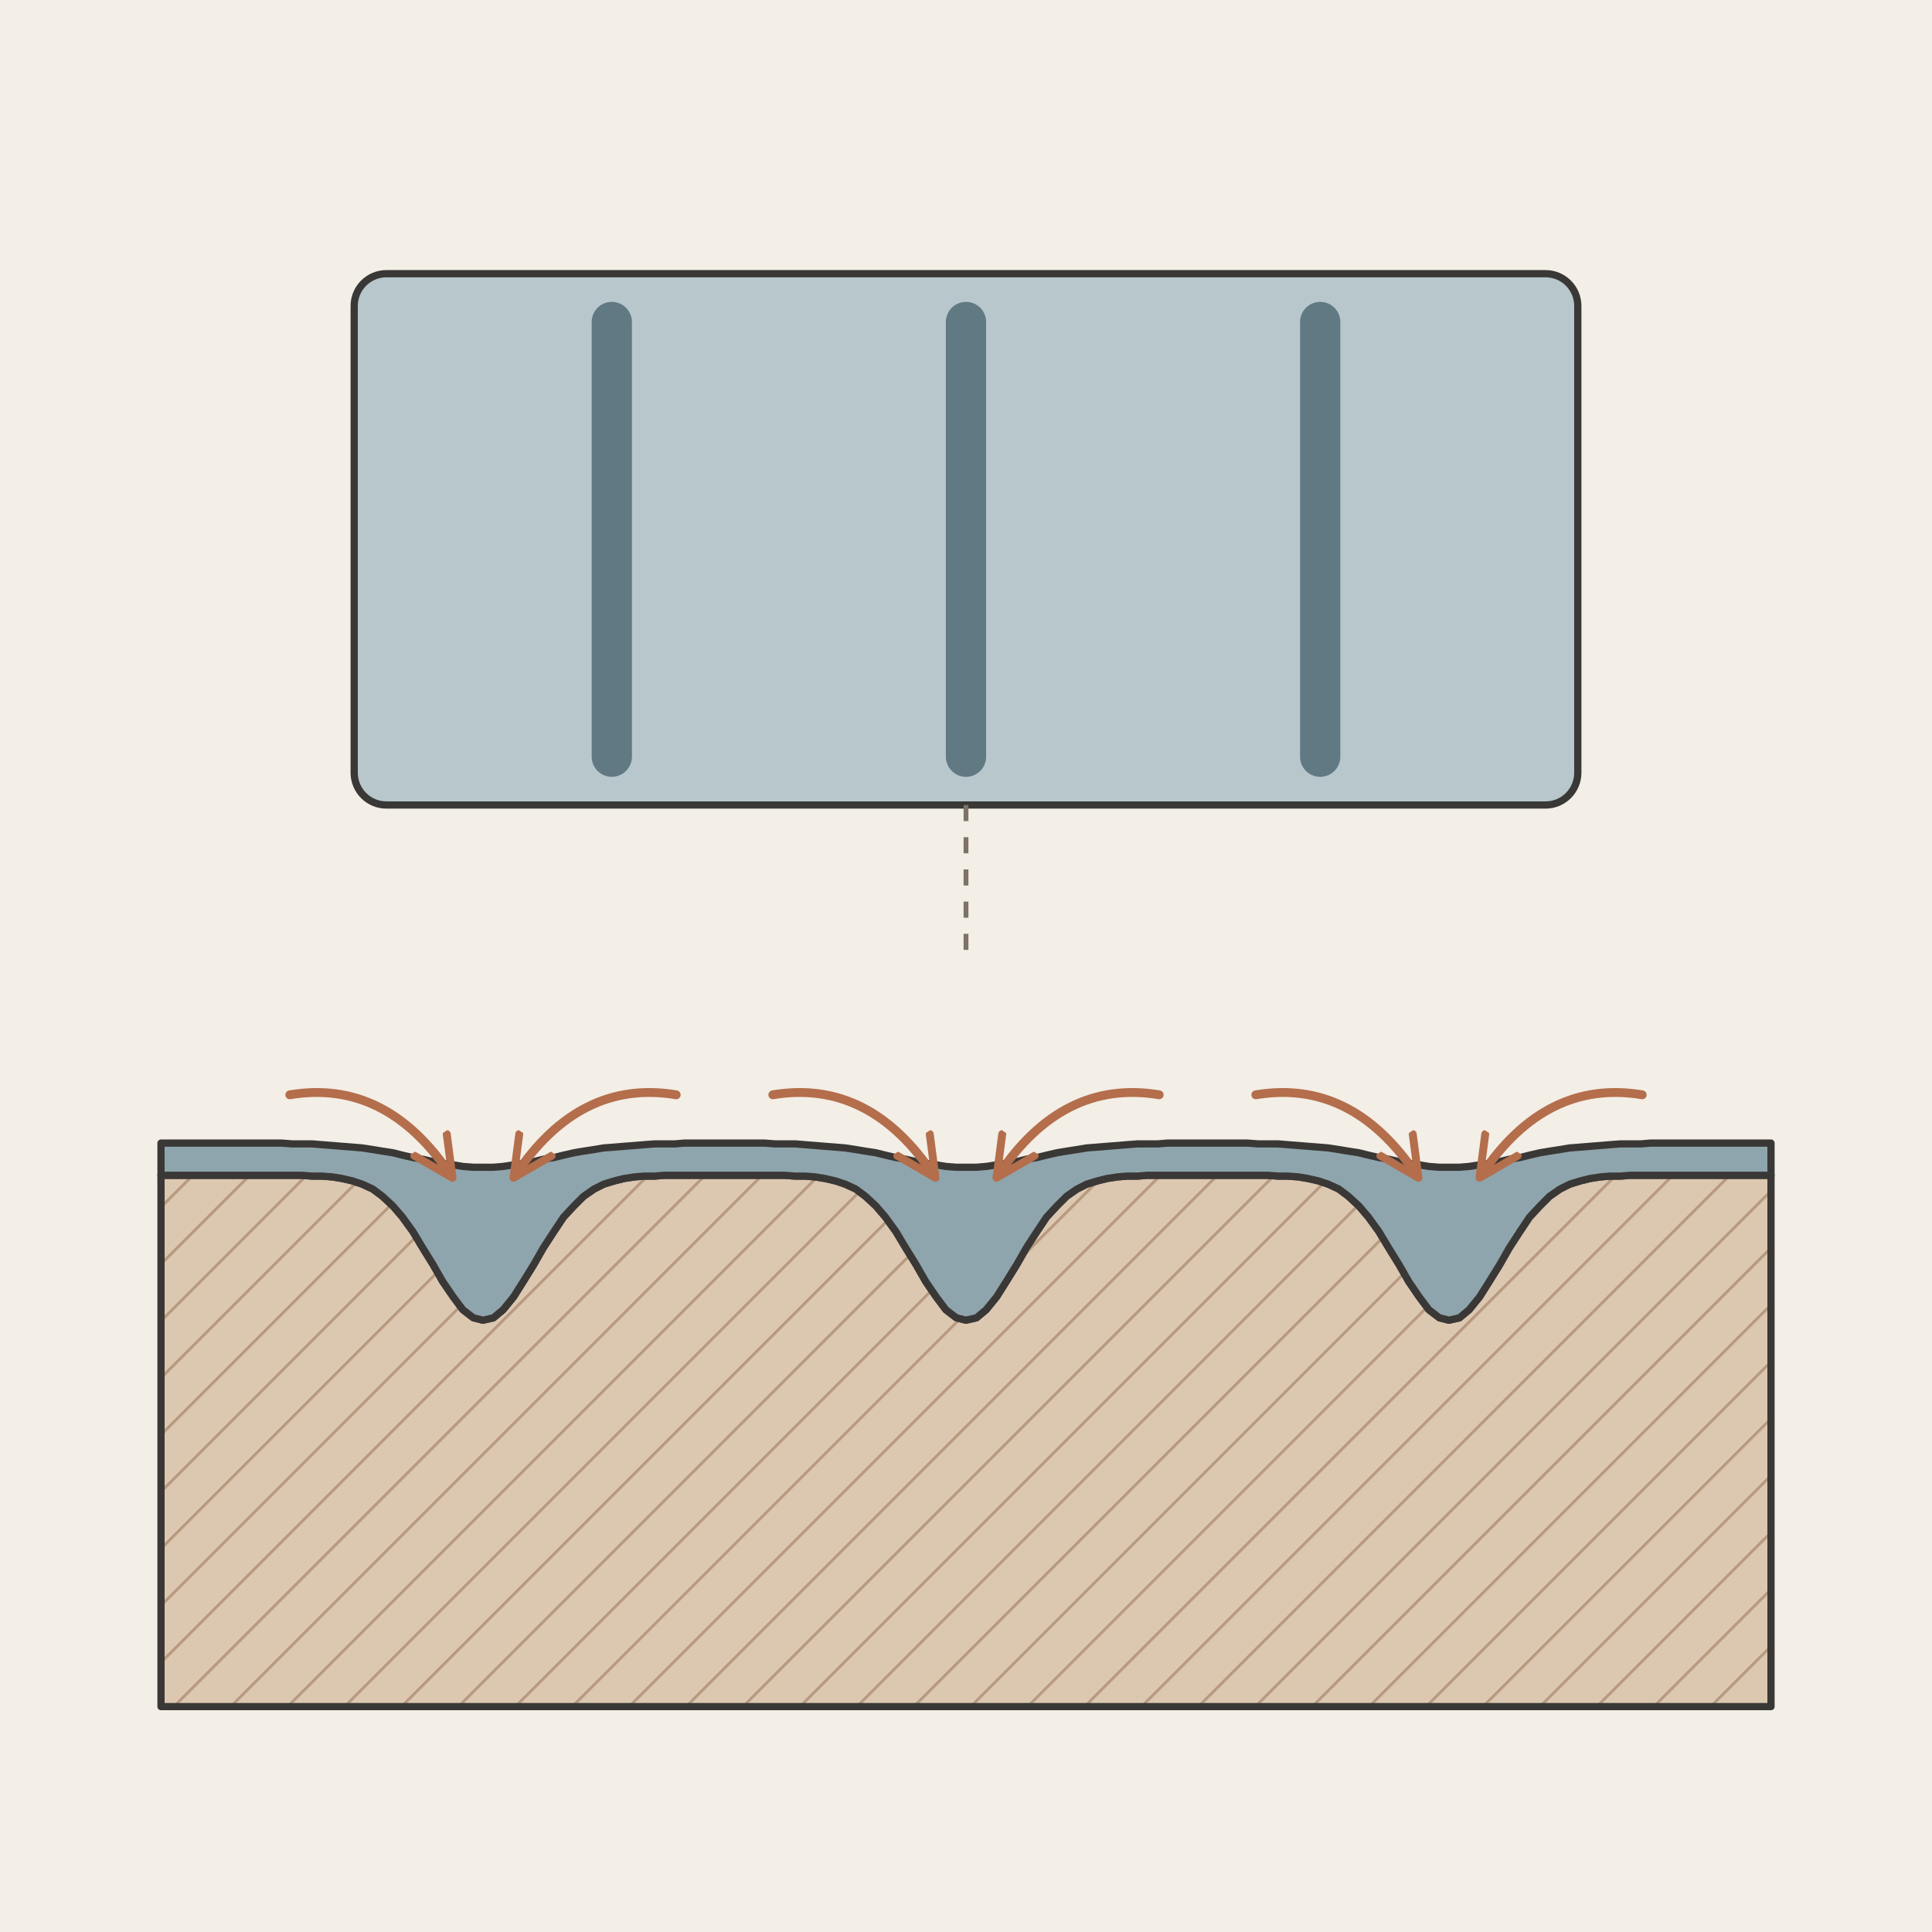
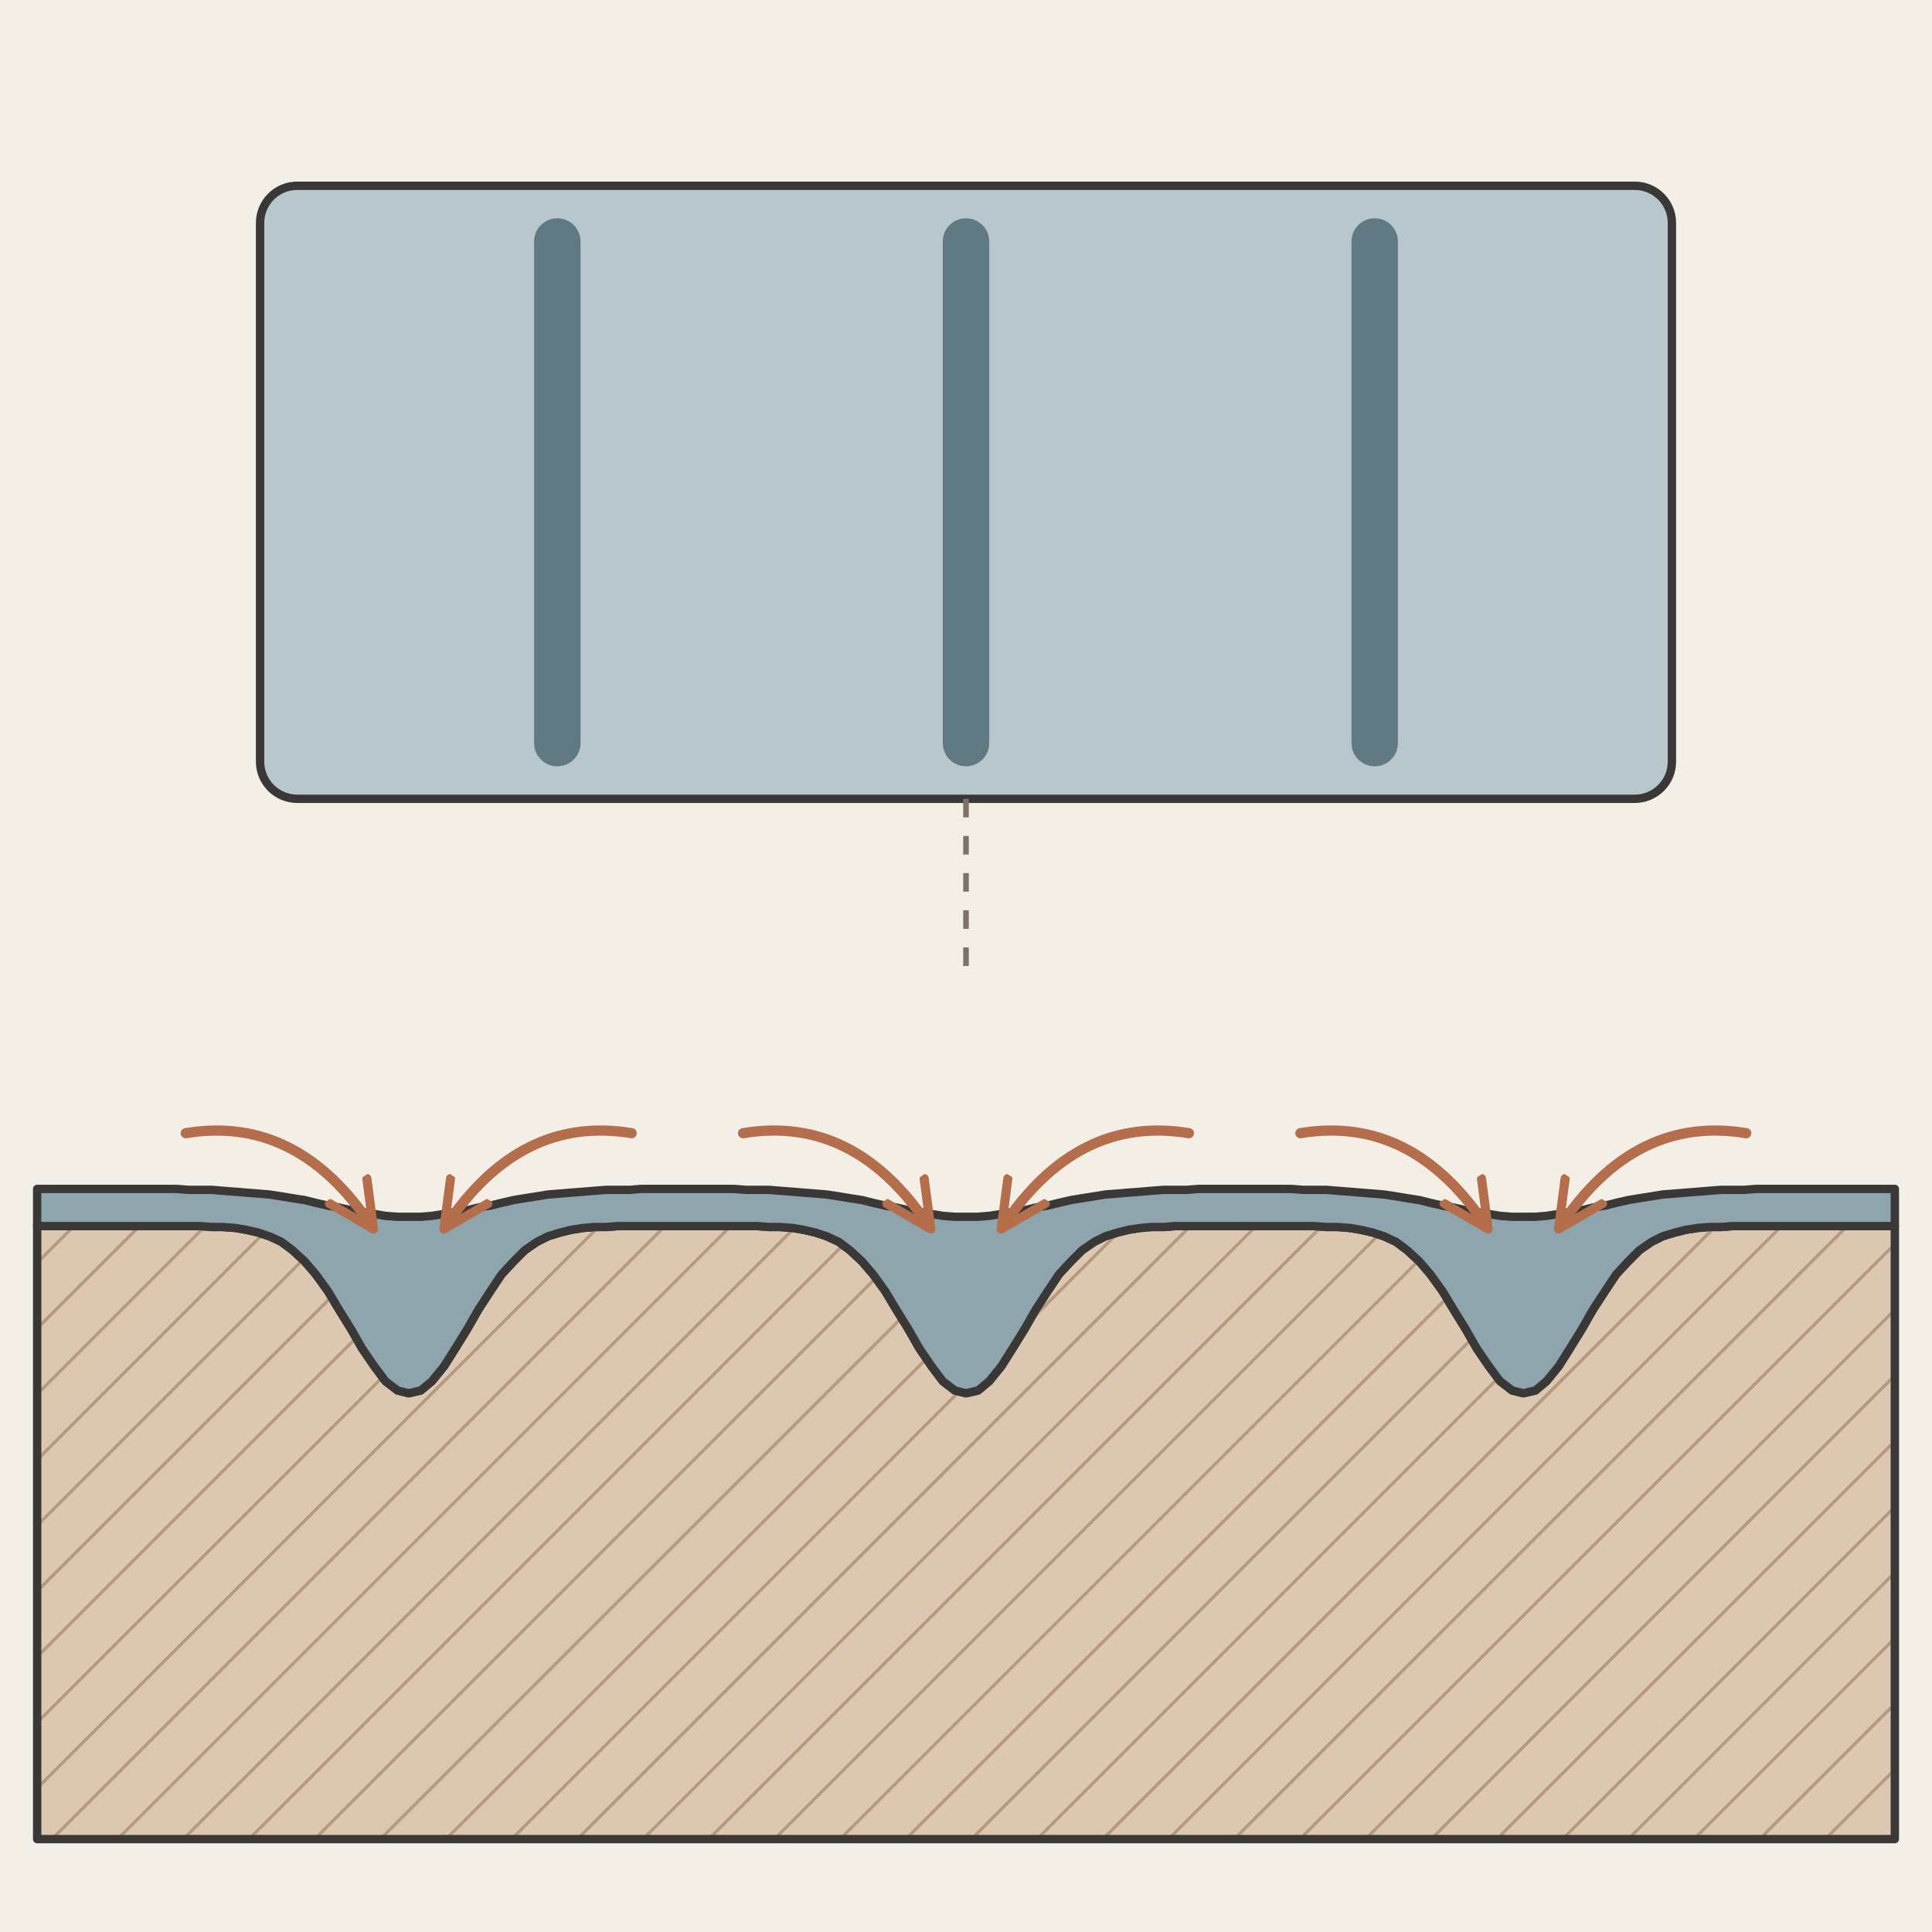
- <svg xmlns="http://www.w3.org/2000/svg" viewBox="0 0 240 240" width="240" height="240">
+ <svg xmlns="http://www.w3.org/2000/svg" viewBox="16 14 208 208" width="208" height="208">
  <rect width="240" height="240" fill="#F3EEE6" />
  <defs>
    <pattern id="h" width="5" height="5" patternUnits="userSpaceOnUse" patternTransform="rotate(45)">
      <rect width="5" height="5" fill="#DCC7B1" />
      <line x1="0" y1="0" x2="0" y2="5" stroke="#B79A80" stroke-width="0.7" />
    </pattern>
    <marker id="a" viewBox="0 0 8 8" refX="6.5" refY="4" markerWidth="5.5" markerHeight="5.5" orient="auto-start-reverse">
      <path d="M0.5,0.8L7,4L0.5,7.2" fill="none" stroke="#B46E4B" stroke-width="1.3" stroke-linecap="round" stroke-linejoin="round" />
    </marker>
    <marker id="aa" viewBox="0 0 8 8" refX="6.5" refY="4" markerWidth="5.5" markerHeight="5.5" orient="auto-start-reverse">
      <path d="M0.5,0.8L7,4L0.5,7.2" fill="none" stroke="#3D5965" stroke-width="1.3" stroke-linecap="round" stroke-linejoin="round" />
    </marker>
    <marker id="al" viewBox="0 0 8 8" refX="6.5" refY="4" markerWidth="5.5" markerHeight="5.5" orient="auto-start-reverse">
      <path d="M0.5,0.8L7,4L0.5,7.2" fill="none" stroke="#D9A441" stroke-width="1.3" stroke-linecap="round" stroke-linejoin="round" />
    </marker>
  </defs>
  <path d="M20,146L21.3,146L22.5,146L23.8,146L25,146L26.3,146L27.5,146L28.8,146L30,146L31.3,146L32.5,146L33.8,146L35,146L36.3,146L37.5,146L38.8,146.1L40,146.1L41.3,146.2L42.5,146.4L43.8,146.7L45,147.1L46.3,147.7L47.5,148.6L48.8,149.8L50,151.2L51.3,153L52.5,155L53.8,157.1L55,159.2L56.3,161.1L57.5,162.7L58.8,163.7L60,164L61.3,163.7L62.5,162.7L63.8,161.1L65,159.2L66.3,157.1L67.5,155L68.8,153L70,151.2L71.3,149.8L72.5,148.6L73.8,147.7L75,147.1L76.3,146.7L77.5,146.4L78.8,146.2L80,146.1L81.3,146.1L82.5,146L83.8,146L85,146L86.3,146L87.5,146L88.8,146L90,146L91.3,146L92.5,146L93.8,146L95,146L96.3,146L97.5,146L98.8,146.1L100,146.1L101.3,146.2L102.5,146.4L103.8,146.7L105,147.1L106.3,147.7L107.5,148.6L108.8,149.8L110,151.2L111.3,153L112.5,155L113.8,157.1L115,159.2L116.3,161.1L117.5,162.7L118.8,163.7L120,164L121.3,163.7L122.5,162.7L123.8,161.1L125,159.2L126.3,157.1L127.5,155L128.8,153L130,151.2L131.3,149.8L132.5,148.6L133.8,147.7L135,147.1L136.3,146.7L137.5,146.4L138.8,146.2L140,146.1L141.3,146.1L142.5,146L143.8,146L145,146L146.3,146L147.5,146L148.8,146L150,146L151.3,146L152.5,146L153.8,146L155,146L156.3,146L157.5,146L158.8,146.1L160,146.1L161.3,146.2L162.5,146.4L163.8,146.7L165,147.1L166.3,147.7L167.5,148.6L168.8,149.8L170,151.2L171.3,153L172.5,155L173.8,157.1L175,159.2L176.3,161.1L177.5,162.7L178.8,163.7L180,164L181.3,163.7L182.5,162.7L183.8,161.1L185,159.2L186.3,157.1L187.5,155L188.8,153L190,151.2L191.3,149.8L192.5,148.6L193.8,147.7L195,147.1L196.3,146.7L197.5,146.4L198.8,146.2L200,146.1L201.3,146.1L202.5,146L203.8,146L205,146L206.3,146L207.5,146L208.8,146L210,146L211.3,146L212.5,146L213.8,146L215,146L216.3,146L217.5,146L218.8,146L220,146L220,212L20,212Z" fill="url(#h)" stroke="#3A3836" stroke-width="0.9" stroke-linejoin="round" />
  <path d="M20,142L21.3,142L22.5,142L23.8,142L25,142L26.3,142L27.5,142L28.8,142L30,142L31.3,142L32.5,142L33.8,142L35,142L36.3,142.1L37.5,142.1L38.8,142.1L40,142.2L41.3,142.3L42.5,142.4L43.8,142.5L45,142.6L46.3,142.8L47.5,143L48.8,143.2L50,143.5L51.3,143.8L52.5,144L53.8,144.3L55,144.5L56.3,144.7L57.5,144.9L58.8,145L60,145L61.3,145L62.5,144.9L63.8,144.7L65,144.5L66.3,144.3L67.5,144L68.8,143.8L70,143.5L71.3,143.2L72.5,143L73.8,142.8L75,142.6L76.3,142.5L77.5,142.4L78.8,142.3L80,142.2L81.3,142.1L82.5,142.1L83.8,142.1L85,142L86.3,142L87.5,142L88.8,142L90,142L91.3,142L92.5,142L93.8,142L95,142L96.3,142.1L97.5,142.1L98.8,142.1L100,142.2L101.3,142.3L102.5,142.4L103.8,142.5L105,142.6L106.3,142.8L107.5,143L108.8,143.2L110,143.5L111.3,143.8L112.5,144L113.8,144.3L115,144.5L116.3,144.7L117.5,144.9L118.8,145L120,145L121.3,145L122.5,144.9L123.8,144.7L125,144.5L126.3,144.3L127.5,144L128.8,143.8L130,143.5L131.3,143.2L132.5,143L133.8,142.8L135,142.6L136.3,142.5L137.5,142.4L138.8,142.3L140,142.2L141.3,142.1L142.5,142.1L143.8,142.1L145,142L146.3,142L147.5,142L148.8,142L150,142L151.3,142L152.5,142L153.8,142L155,142L156.3,142.1L157.5,142.1L158.8,142.1L160,142.2L161.3,142.3L162.5,142.4L163.8,142.5L165,142.6L166.3,142.8L167.5,143L168.8,143.2L170,143.5L171.3,143.8L172.5,144L173.8,144.3L175,144.5L176.3,144.7L177.5,144.9L178.8,145L180,145L181.3,145L182.5,144.9L183.8,144.7L185,144.5L186.3,144.3L187.5,144L188.8,143.8L190,143.5L191.3,143.2L192.5,143L193.8,142.8L195,142.6L196.3,142.5L197.5,142.4L198.8,142.3L200,142.2L201.3,142.1L202.5,142.1L203.8,142.1L205,142L206.3,142L207.5,142L208.8,142L210,142L211.3,142L212.5,142L213.8,142L215,142L216.3,142L217.5,142L218.8,142L220,142L220,146L218.8,146L217.5,146L216.3,146L215,146L213.8,146L212.5,146L211.3,146L210,146L208.8,146L207.5,146L206.3,146L205,146L203.8,146L202.5,146L201.3,146.1L200,146.1L198.8,146.2L197.5,146.4L196.3,146.7L195,147.1L193.8,147.7L192.5,148.6L191.3,149.8L190,151.2L188.8,153L187.5,155L186.3,157.1L185,159.2L183.8,161.1L182.5,162.7L181.3,163.7L180,164L178.8,163.7L177.5,162.7L176.3,161.1L175,159.2L173.8,157.1L172.5,155L171.3,153L170,151.2L168.8,149.8L167.5,148.6L166.3,147.7L165,147.1L163.8,146.7L162.5,146.4L161.3,146.2L160,146.1L158.8,146.1L157.5,146L156.3,146L155,146L153.8,146L152.5,146L151.3,146L150,146L148.8,146L147.5,146L146.3,146L145,146L143.8,146L142.5,146L141.3,146.1L140,146.1L138.8,146.2L137.5,146.4L136.3,146.7L135,147.1L133.8,147.7L132.5,148.6L131.3,149.8L130,151.2L128.8,153L127.5,155L126.3,157.1L125,159.2L123.8,161.1L122.5,162.7L121.3,163.7L120,164L118.8,163.7L117.5,162.7L116.3,161.1L115,159.2L113.8,157.1L112.5,155L111.3,153L110,151.2L108.8,149.8L107.5,148.6L106.3,147.7L105,147.1L103.8,146.7L102.5,146.4L101.3,146.2L100,146.1L98.8,146.1L97.5,146L96.3,146L95,146L93.8,146L92.5,146L91.3,146L90,146L88.8,146L87.5,146L86.3,146L85,146L83.8,146L82.5,146L81.3,146.1L80,146.1L78.8,146.2L77.5,146.4L76.3,146.7L75,147.1L73.8,147.7L72.5,148.6L71.3,149.8L70,151.2L68.8,153L67.5,155L66.3,157.1L65,159.2L63.8,161.1L62.5,162.7L61.3,163.7L60,164L58.8,163.7L57.5,162.7L56.3,161.1L55,159.2L53.8,157.1L52.5,155L51.3,153L50,151.2L48.8,149.8L47.5,148.6L46.3,147.7L45,147.1L43.8,146.7L42.5,146.4L41.3,146.2L40,146.1L38.8,146.1L37.5,146L36.3,146L35,146L33.8,146L32.5,146L31.3,146L30,146L28.8,146L27.5,146L26.3,146L25,146L23.8,146L22.5,146L21.3,146L20,146Z" fill="#8FA5AD" fill-opacity="1" stroke="#3A3836" stroke-width="0.9" stroke-linejoin="round" />
  <path d="M36,136Q48,134 56,146" fill="none" stroke="#B46E4B" stroke-width="1.1" stroke-linecap="round" marker-end="url(#a)" />
  <path d="M84,136Q72,134 64,146" fill="none" stroke="#B46E4B" stroke-width="1.1" stroke-linecap="round" marker-end="url(#a)" />
  <path d="M96,136Q108,134 116,146" fill="none" stroke="#B46E4B" stroke-width="1.1" stroke-linecap="round" marker-end="url(#a)" />
  <path d="M144,136Q132,134 124,146" fill="none" stroke="#B46E4B" stroke-width="1.1" stroke-linecap="round" marker-end="url(#a)" />
  <path d="M156,136Q168,134 176,146" fill="none" stroke="#B46E4B" stroke-width="1.1" stroke-linecap="round" marker-end="url(#a)" />
  <path d="M204,136Q192,134 184,146" fill="none" stroke="#B46E4B" stroke-width="1.1" stroke-linecap="round" marker-end="url(#a)" />
  <rect x="44" y="34" width="152" height="66" rx="4" fill="#B7C7CC" stroke="#3A3836" stroke-width="0.9" />
  <path d="M76,40L76,94" fill="none" stroke="#3D5965" stroke-width="5" stroke-linecap="round" stroke-opacity="0.7" />
  <path d="M120,40L120,94" fill="none" stroke="#3D5965" stroke-width="5" stroke-linecap="round" stroke-opacity="0.7" />
  <path d="M164,40L164,94" fill="none" stroke="#3D5965" stroke-width="5" stroke-linecap="round" stroke-opacity="0.7" />
  <path d="M120,100L120,118" fill="none" stroke="#7C7268" stroke-width="0.6" stroke-dasharray="2 2" />
</svg>
